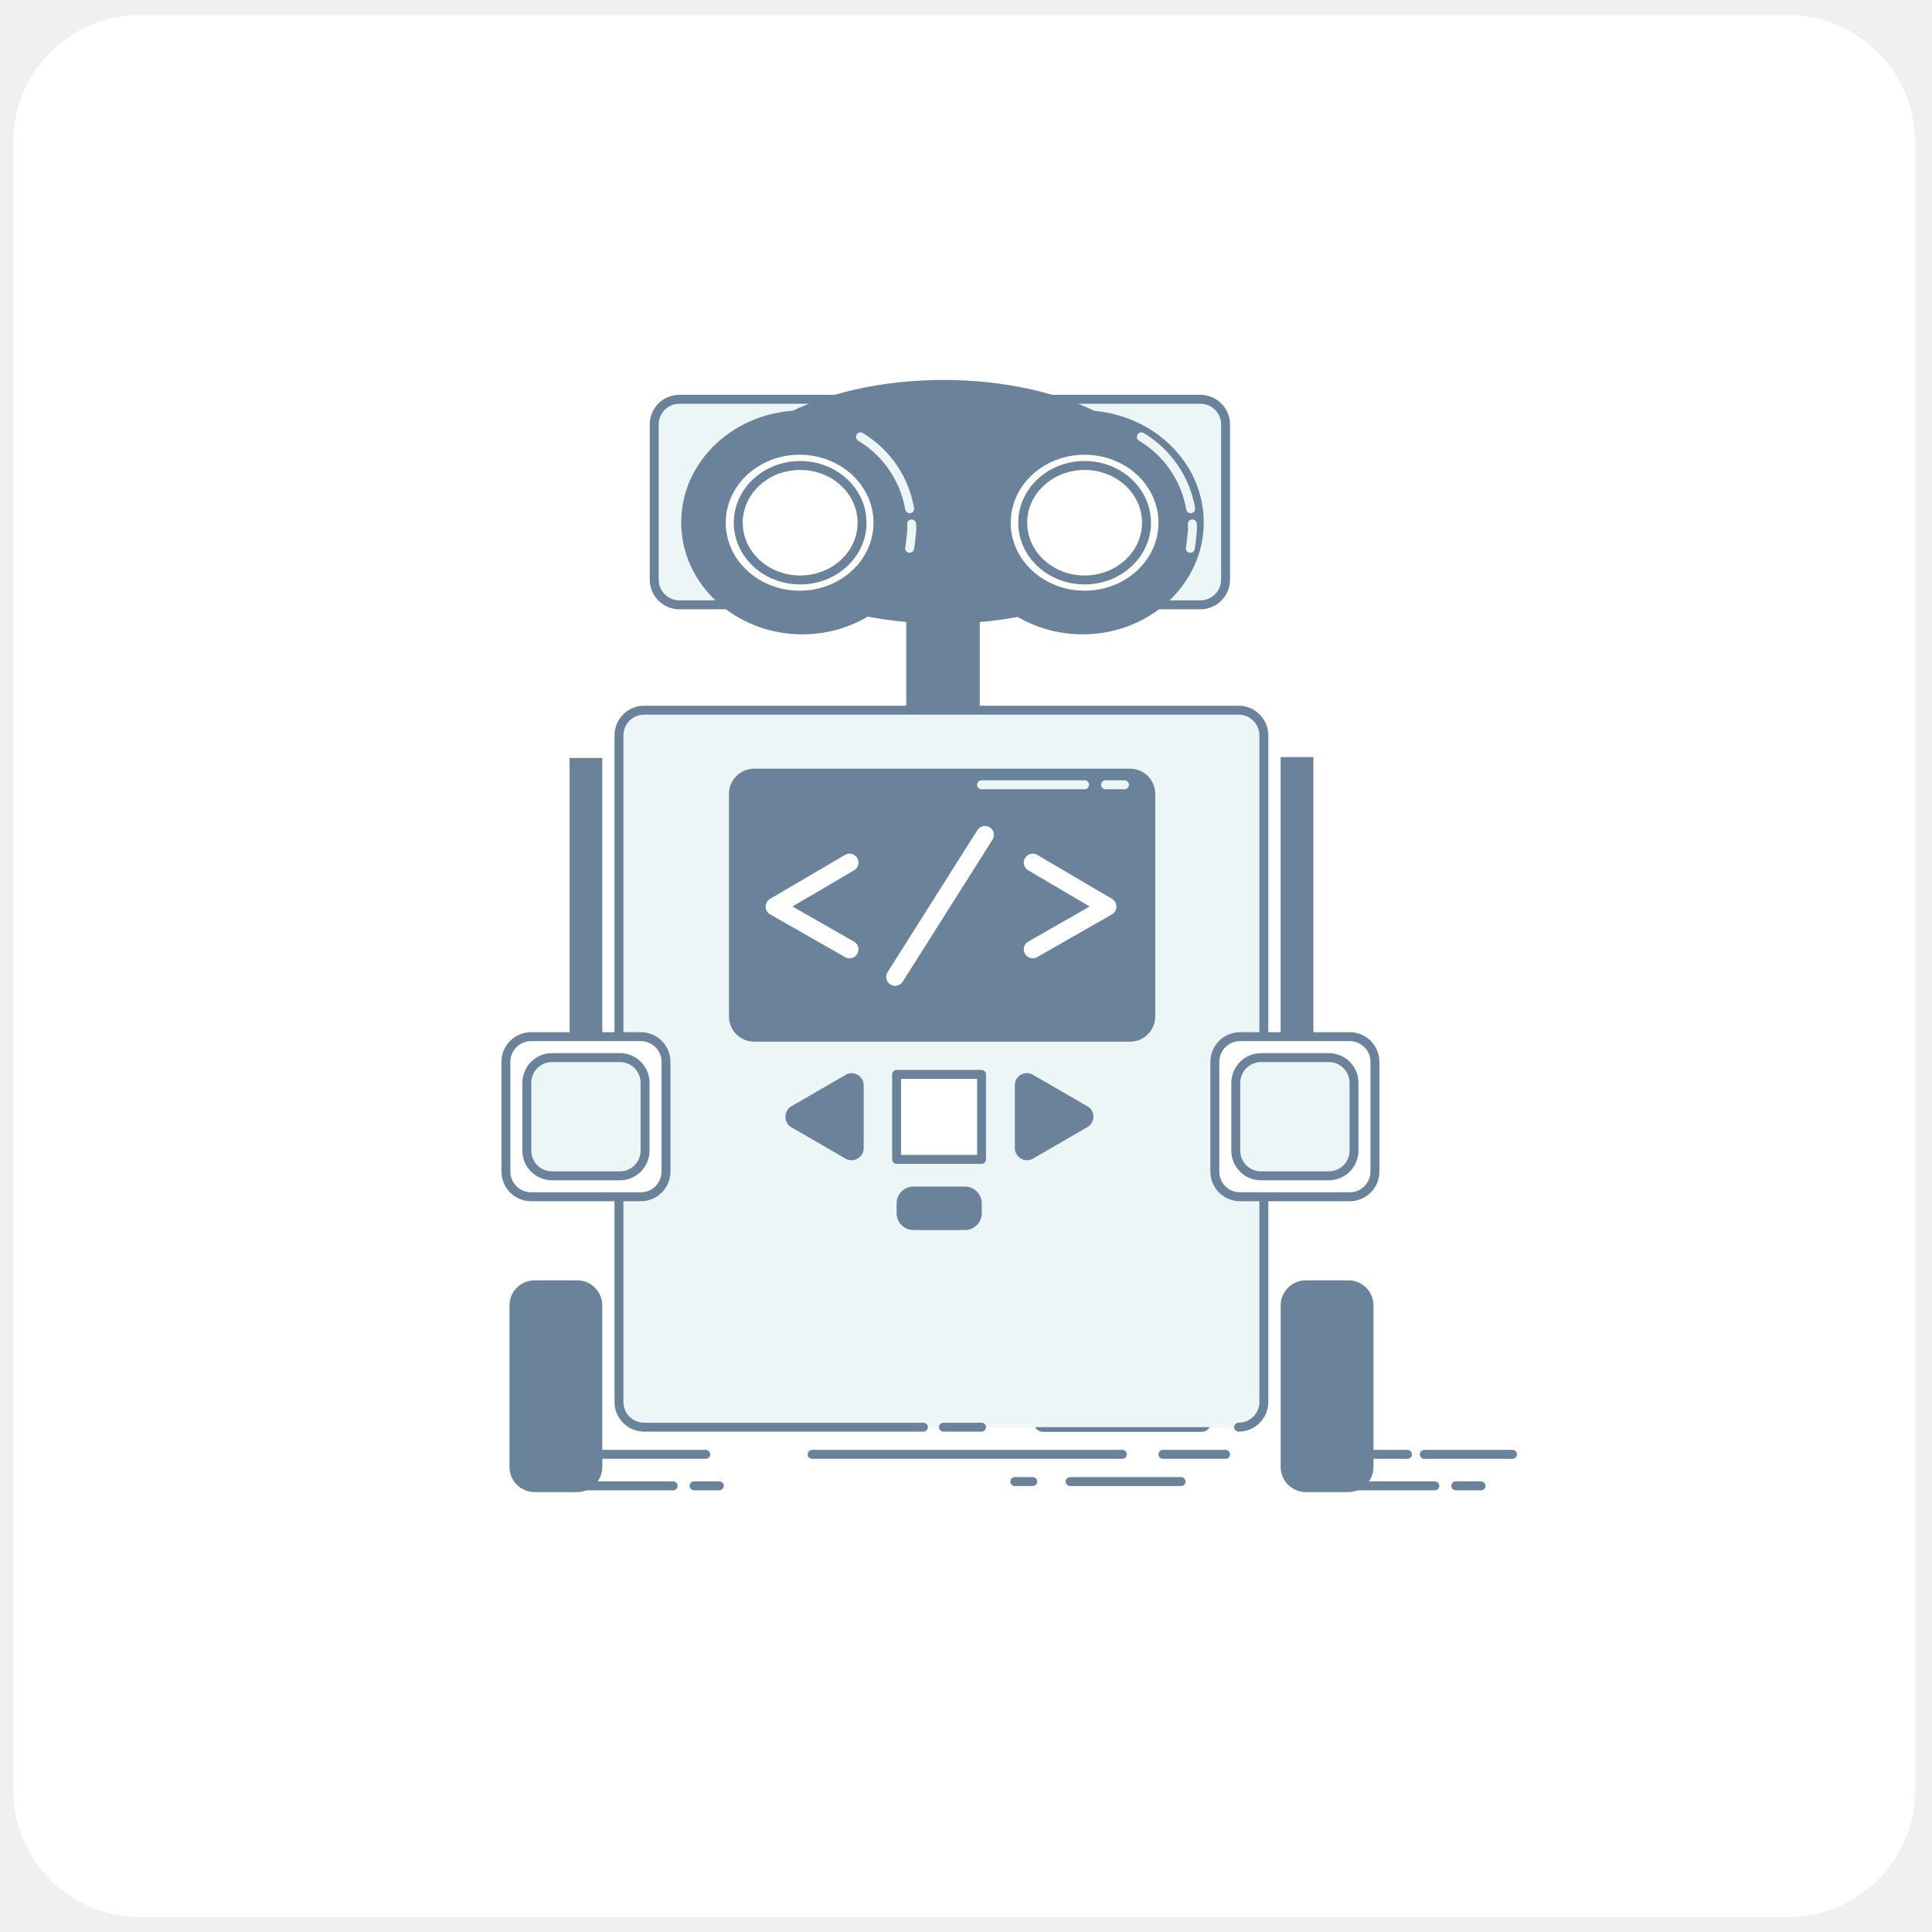
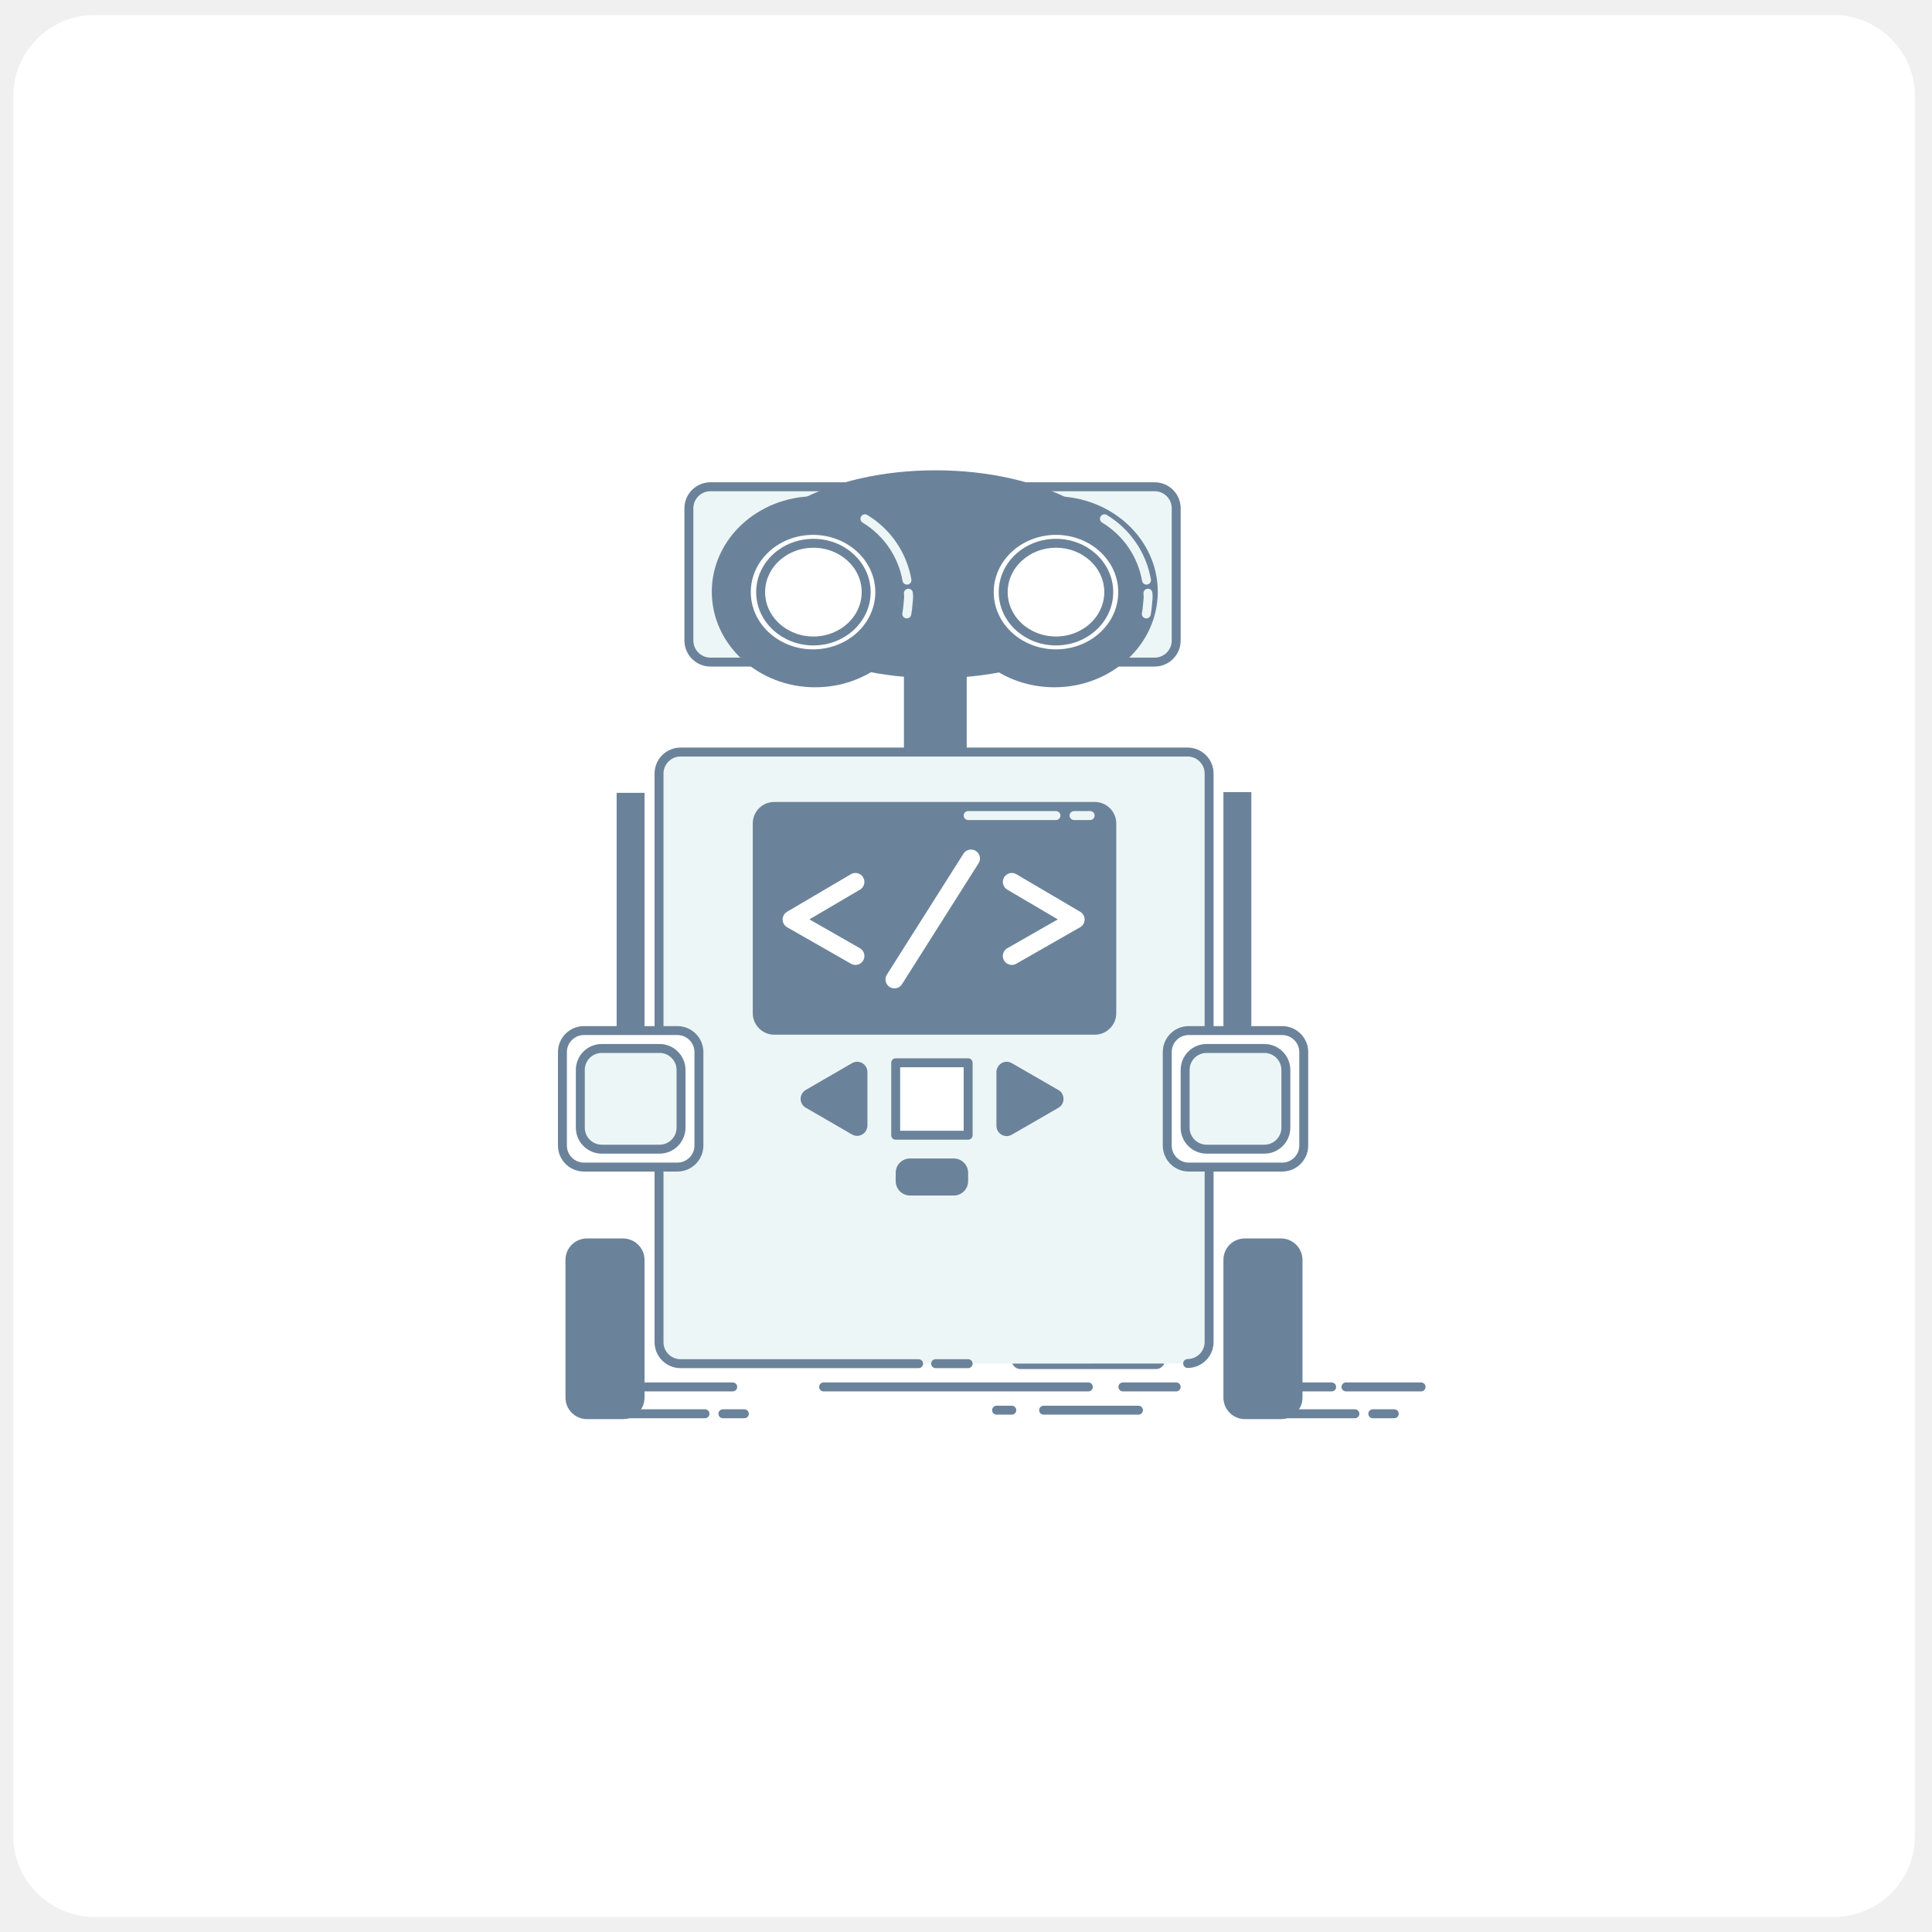
<svg xmlns="http://www.w3.org/2000/svg" version="1.1" x="0px" y="0px" viewBox="0 0 1080 1080" style="enable-background:new 0 0 1080 1080;" xml:space="preserve">
  <style type="text/css">
	.st0{fill:#FFFFFF;}
	.st1{fill:#6B839A;}
	.st2{fill:#EDF6F7;stroke:#6B839A;stroke-width:10;stroke-linecap:round;stroke-linejoin:round;}
	.st3{fill:#EDF6F7;stroke:#6B839A;stroke-width:5;stroke-linecap:round;stroke-linejoin:round;}
	.st4{fill:none;stroke:#6B839A;stroke-width:5;stroke-linecap:round;stroke-linejoin:round;}
	.st5{fill:#FFFFFF;stroke:#6B839A;stroke-width:5;stroke-linecap:round;stroke-linejoin:round;}
	.st6{fill:none;stroke:#FFFFFF;stroke-width:10;stroke-linecap:round;stroke-linejoin:round;}
	.st7{fill:none;stroke:#EDF6F7;stroke-width:5;stroke-linecap:round;stroke-linejoin:round;}
</style>
  <g id="Layer_2">
-     <path class="st0" d="M999.6,1071.6H78.4c-39.2,0-71-31.8-71-71V79.4c0-39.2,31.8-71,71-71h921.1c39.2,0,71,31.8,71,71v921.1   C1070.6,1039.8,1038.8,1071.6,999.6,1071.6z" />
+     <path class="st0" d="M1025.1,1071.6H52.9c-25.1,0-45.5-20.4-45.5-45.5V53.9c0-25.1,20.4-45.5,45.5-45.5h972.1   c25.1,0,45.5,20.4,45.5,45.5v972.1C1070.6,1051.2,1050.2,1071.6,1025.1,1071.6z" />
  </g>
  <g id="Layer_1">
    <g id="Layer_2_1_">
-       <rect x="506.6" y="327.1" class="st1" width="41.1" height="179.4" />
+       <rect x="505.3" y="360.7" class="st1" width="35.1" height="153" />
    </g>
    <g id="Layer_3">
-       <polyline class="st2" points="671.8,795.4 616.7,795.4 583,795.4   " />
-       <path class="st3" d="M516.2,797.8H360.1c-7.8,0-14.1-6.3-14.1-14.1V411.1c0-7.8,6.3-14.1,14.1-14.1h332.3    c7.8,0,14.1,6.3,14.1,14.1v372.6c0,7.8-6.3,14.1-14.1,14.1" />
-       <line class="st4" x1="548.7" y1="797.8" x2="527.4" y2="797.8" />
-       <path class="st1" d="M421.6,429.7h210.1c7.8,0,14.1,6.3,14.1,14.1v124.4c0,7.8-6.3,14.1-14.1,14.1H421.6    c-7.8,0-14.1-6.3-14.1-14.1V443.7C407.5,436,413.8,429.7,421.6,429.7z" />
-       <rect x="501.2" y="600.6" class="st5" width="47.5" height="47.5" />
-       <path class="st1" d="M442.3,630.1l30.4,17.6c3.2,1.9,7.3,0.7,9.2-2.5c0.6-1,0.9-2.2,0.9-3.4v-35.1c0-3.7-2.9-6.7-6.6-6.8    c-1.2,0-2.4,0.3-3.4,0.9l-30.4,17.6c-3.2,1.8-4.3,6-2.5,9.2C440.4,628.6,441.2,629.5,442.3,630.1z" />
-       <path class="st1" d="M607.8,618.4l-30.4-17.6c-3.2-1.9-7.3-0.8-9.2,2.4c-0.6,1-0.9,2.2-0.9,3.4v35.2c0,3.7,3,6.7,6.7,6.8    c1.2,0,2.4-0.3,3.4-0.9l30.4-17.6c3.2-1.8,4.4-5.9,2.6-9.1C609.8,619.9,608.9,619,607.8,618.4z" />
-       <path class="st1" d="M510.6,663.3h28.8c5.2,0,9.4,4.2,9.4,9.4v5.5c0,5.2-4.2,9.4-9.4,9.4h-28.8c-5.2,0-9.4-4.2-9.4-9.4v-5.5    C501.2,667.5,505.4,663.3,510.6,663.3z" />
-       <polyline class="st6" points="474.9,482.2 433,506.8 474.9,530.7   " />
-       <polyline class="st6" points="577.3,482.2 619.1,506.8 577.3,530.7   " />
-       <line class="st6" x1="550.6" y1="466.7" x2="500.4" y2="546.1" />
-       <line class="st7" x1="548.7" y1="438.7" x2="606.3" y2="438.7" />
-       <line class="st7" x1="618" y1="438.7" x2="628.6" y2="438.7" />
+       <polyline class="st2" points="646.2,760.3 599.2,760.3 570.5,760.3   " />
+       <path class="st3" d="M513.5,762.3H380.4c-6.6,0-12-5.4-12-12V432.4c0-6.6,5.4-12,12-12h283.5c6.6,0,12,5.4,12,12v317.8    c0,6.6-5.4,12-12,12" />
+       <line class="st4" x1="541.2" y1="762.3" x2="523" y2="762.3" />
+       <path class="st1" d="M432.8,448.3H612c6.6,0,12,5.4,12,12v106.1c0,6.6-5.4,12-12,12H432.8c-6.6,0-12-5.4-12-12V460.3    C420.8,453.6,426.2,448.3,432.8,448.3z" />
+       <rect x="500.7" y="594.1" class="st5" width="40.5" height="40.5" />
+       <path class="st1" d="M450.4,619.2l25.9,15c2.7,1.6,6.2,0.6,7.8-2.1c0.5-0.9,0.8-1.9,0.8-2.9v-29.9c0-3.2-2.5-5.7-5.7-5.8    c-1,0-2,0.3-2.9,0.8l-25.9,15c-2.7,1.6-3.7,5.1-2.1,7.8C448.8,618,449.5,618.7,450.4,619.2z" />
+       <path class="st1" d="M591.6,609.3l-26-15c-2.7-1.6-6.2-0.7-7.8,2.1c-0.5,0.9-0.8,1.9-0.8,2.9v30c0,3.2,2.5,5.7,5.7,5.8    c1,0,2-0.3,2.9-0.8l26-15c2.8-1.5,3.7-5,2.2-7.8C593.3,610.5,592.6,609.8,591.6,609.3z" />
+       <path class="st1" d="M508.7,647.6h24.5c4.4,0,8,3.6,8,8v4.7c0,4.4-3.6,8-8,8h-24.5c-4.4,0-8-3.6-8-8v-4.7    C500.7,651.1,504.3,647.6,508.7,647.6z" />
+       <polyline class="st6" points="478.2,493 442.5,514 478.2,534.4   " />
+       <polyline class="st6" points="565.6,493 601.3,514 565.6,534.4   " />
+       <line class="st6" x1="542.8" y1="479.9" x2="500" y2="547.5" />
+       <line class="st7" x1="541.2" y1="455.9" x2="590.3" y2="455.9" />
+       <line class="st7" x1="600.4" y1="455.9" x2="609.4" y2="455.9" />
    </g>
    <g id="Layer_6">
-       <path class="st3" d="M379.8,223.2H671c7.8,0,14.1,6.3,14.1,14.1V324c0,7.8-6.3,14.1-14.1,14.1H379.8c-7.8,0-14.1-6.3-14.1-14.1    v-86.7C365.7,229.5,372,223.2,379.8,223.2z" />
-       <ellipse class="st1" cx="527.4" cy="280.5" rx="126.8" ry="68.1" />
-       <ellipse class="st1" cx="448.5" cy="292" rx="67.7" ry="62.6" />
-       <ellipse class="st1" cx="605.2" cy="292" rx="67.7" ry="62.6" />
-       <ellipse class="st5" cx="606.3" cy="292.2" rx="43.8" ry="40.5" />
-       <ellipse class="st5" cx="447" cy="292.2" rx="43.8" ry="40.5" />
-       <ellipse class="st5" cx="447.3" cy="292.2" rx="34.6" ry="32" />
-       <ellipse class="st5" cx="606.3" cy="292.2" rx="34.6" ry="32" />
-       <path class="st7" d="M666.5,292.9c0.3,3.5,0,3.6-0.3,7.2c-0.2,2.2-0.4,4.3-0.8,6.4" />
-       <path class="st7" d="M638,244.2c14.6,8.7,24.7,23.4,27.6,40.2" />
-       <path class="st7" d="M509.6,292.9c0.3,3.5,0,3.6-0.3,7.2c-0.2,2.1-0.4,4.3-0.8,6.4" />
-       <path class="st7" d="M481,244.2c14.6,8.8,24.6,23.4,27.5,40.2" />
-       <path class="st1" d="M298.9,715.7h23.7c7.8,0,14.1,6.3,14.1,14.1V820c0,7.8-6.3,14.1-14.1,14.1h-23.7c-7.8,0-14.1-6.3-14.1-14.1    v-90.3C284.8,722,291.1,715.7,298.9,715.7z" />
-       <path class="st1" d="M730,715.7h23.7c7.8,0,14.1,6.3,14.1,14.1V820c0,7.8-6.3,14.1-14.1,14.1H730c-7.8,0-14.1-6.3-14.1-14.1v-90.3    C715.9,722,722.2,715.7,730,715.7z" />
-       <rect x="715.9" y="423.2" class="st1" width="18.3" height="165.4" />
-       <rect x="318.4" y="423.7" class="st1" width="18.3" height="165.4" />
-       <path class="st5" d="M296.9,579.5h61.3c7.8,0,14.1,6.3,14.1,14.1v61.3c0,7.8-6.3,14.1-14.1,14.1h-61.3c-7.8,0-14.1-6.3-14.1-14.1    v-61.3C282.8,585.8,289.1,579.5,296.9,579.5z" />
-       <path class="st5" d="M693.2,579.5h61.3c7.8,0,14.1,6.3,14.1,14.1v61.3c0,7.8-6.3,14.1-14.1,14.1h-61.3c-7.8,0-14.1-6.3-14.1-14.1    v-61.3C679.1,585.8,685.4,579.5,693.2,579.5z" />
-       <path class="st3" d="M308.6,591.2h37.9c7.8,0,14.1,6.3,14.1,14.1v37.9c0,7.8-6.3,14.1-14.1,14.1h-37.9c-7.8,0-14.1-6.3-14.1-14.1    v-37.9C294.5,597.5,300.8,591.2,308.6,591.2z" />
-       <path class="st3" d="M704.9,591.2h37.9c7.8,0,14.1,6.3,14.1,14.1v37.9c0,7.8-6.3,14.1-14.1,14.1h-37.9c-7.8,0-14.1-6.3-14.1-14.1    v-37.9C690.9,597.5,697.2,591.2,704.9,591.2z" />
+       <path class="st3" d="M397.1,272.1h248.4c6.6,0,12,5.4,12,12v74c0,6.6-5.4,12-12,12H397.1c-6.6,0-12-5.4-12-12v-74    C385.1,277.5,390.5,272.1,397.1,272.1z" />
+       <ellipse class="st1" cx="523" cy="321" rx="108.2" ry="58.1" />
+       <ellipse class="st1" cx="455.7" cy="330.8" rx="57.8" ry="53.4" />
+       <ellipse class="st1" cx="589.4" cy="330.8" rx="57.8" ry="53.4" />
+       <ellipse class="st5" cx="590.3" cy="331" rx="37.3" ry="34.5" />
+       <ellipse class="st5" cx="454.5" cy="331" rx="37.3" ry="34.5" />
+       <ellipse class="st5" cx="454.7" cy="331" rx="29.5" ry="27.3" />
+       <ellipse class="st5" cx="590.3" cy="331" rx="29.5" ry="27.3" />
+       <path class="st7" d="M641.7,331.6c0.3,3,0,3-0.2,6.1c-0.1,1.8-0.4,3.7-0.7,5.5" />
+       <path class="st7" d="M617.4,290c12.4,7.5,21,20,23.5,34.3" />
+       <path class="st7" d="M507.8,331.6c0.3,3,0,3-0.2,6.1c-0.1,1.8-0.4,3.7-0.7,5.5" />
+       <path class="st7" d="M483.5,290c12.4,7.5,21,20,23.5,34.3" />
+       <path class="st1" d="M328.1,692.3h20.2c6.6,0,12,5.4,12,12v77c0,6.6-5.4,12-12,12h-20.2c-6.6,0-12-5.4-12-12v-77    C316.1,697.6,321.5,692.3,328.1,692.3z" />
+       <path class="st1" d="M695.9,692.3h20.2c6.6,0,12,5.4,12,12v77c0,6.6-5.4,12-12,12h-20.2c-6.6,0-12-5.4-12-12v-77    C683.9,697.6,689.2,692.3,695.9,692.3z" />
+       <rect x="683.9" y="442.8" class="st1" width="15.6" height="141.1" />
+       <rect x="344.7" y="443.2" class="st1" width="15.6" height="141.1" />
+       <path class="st5" d="M326.4,576.1h52.3c6.6,0,12,5.4,12,12v52.3c0,6.6-5.4,12-12,12h-52.3c-6.6,0-12-5.4-12-12v-52.3    C314.4,581.5,319.8,576.1,326.4,576.1z" />
+       <path class="st5" d="M664.5,576.1h52.3c6.6,0,12,5.4,12,12v52.3c0,6.6-5.4,12-12,12h-52.3c-6.6,0-12-5.4-12-12v-52.3    C652.5,581.5,657.8,576.1,664.5,576.1z" />
+       <path class="st3" d="M336.4,586.1h32.3c6.6,0,12,5.4,12,12v32.3c0,6.6-5.4,12-12,12h-32.3c-6.6,0-12-5.4-12-12v-32.3    C324.4,591.5,329.7,586.1,336.4,586.1z" />
+       <path class="st3" d="M674.5,586.1h32.3c6.6,0,12,5.4,12,12v32.3c0,6.6-5.4,12-12,12h-32.3c-6.6,0-12-5.4-12-12v-32.3    C662.5,591.4,667.9,586.1,674.5,586.1z" />
    </g>
    <g id="Layer_4">
-       <line class="st4" x1="454" y1="813" x2="627.4" y2="813" />
-       <line class="st4" x1="650.1" y1="813" x2="685.1" y2="813" />
-       <line class="st4" x1="598.2" y1="828.2" x2="660.2" y2="828.2" />
-       <line class="st4" x1="577.3" y1="828.2" x2="567.3" y2="828.2" />
-       <line class="st4" x1="734.2" y1="830.6" x2="802.1" y2="830.6" />
-       <line class="st4" x1="767.8" y1="813" x2="786.8" y2="813" />
-       <line class="st4" x1="796.2" y1="813" x2="845.5" y2="813" />
-       <line class="st4" x1="813.8" y1="830.6" x2="827.9" y2="830.6" />
-       <line class="st4" x1="308.4" y1="830.6" x2="376.3" y2="830.6" />
-       <line class="st4" x1="388" y1="830.6" x2="402.1" y2="830.6" />
-       <line class="st4" x1="326.6" y1="813" x2="394.5" y2="813" />
+       <line class="st4" x1="460.4" y1="775.3" x2="608.4" y2="775.3" />
+       <line class="st4" x1="627.7" y1="775.3" x2="657.5" y2="775.3" />
+       <line class="st4" x1="583.4" y1="788.3" x2="636.4" y2="788.3" />
+       <line class="st4" x1="565.6" y1="788.3" x2="557.1" y2="788.3" />
+       <line class="st4" x1="699.5" y1="790.3" x2="757.4" y2="790.3" />
+       <line class="st4" x1="728.1" y1="775.3" x2="744.4" y2="775.3" />
+       <line class="st4" x1="752.4" y1="775.3" x2="794.4" y2="775.3" />
+       <line class="st4" x1="767.4" y1="790.3" x2="779.4" y2="790.3" />
+       <line class="st4" x1="336.2" y1="790.3" x2="394.1" y2="790.3" />
+       <line class="st4" x1="404.1" y1="790.3" x2="416.1" y2="790.3" />
+       <line class="st4" x1="351.7" y1="775.3" x2="409.6" y2="775.3" />
    </g>
  </g>
</svg>
